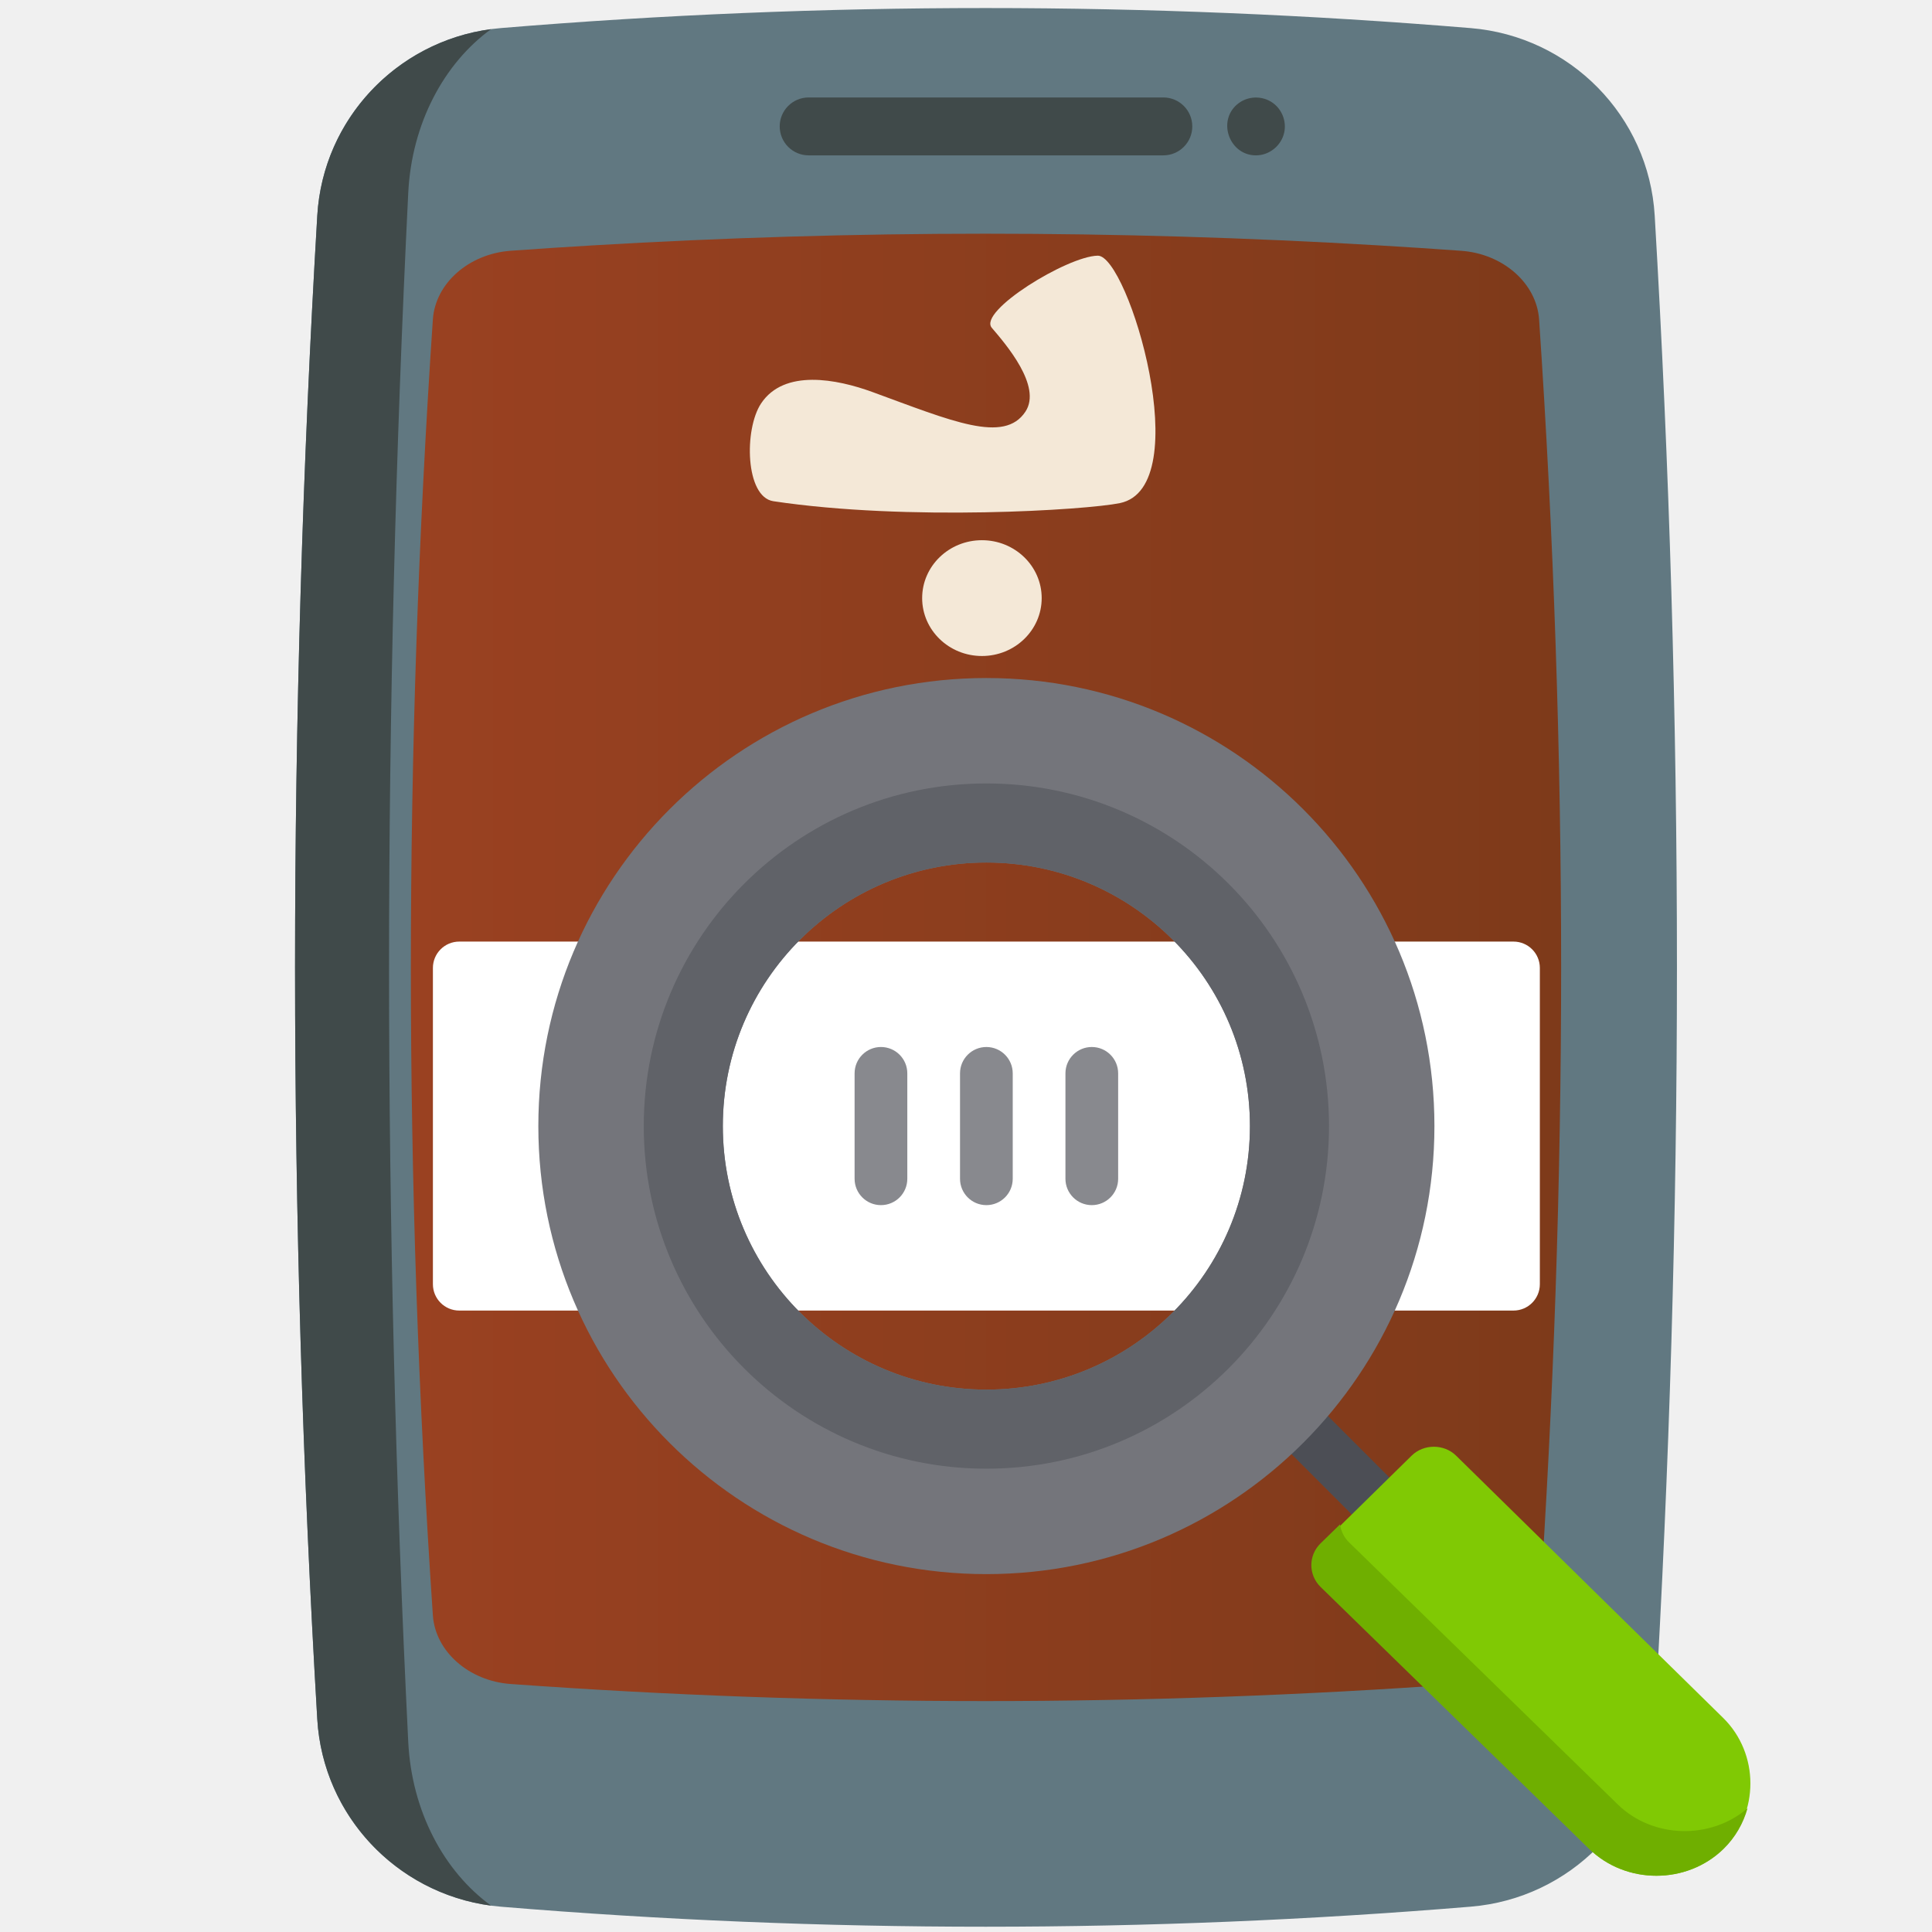
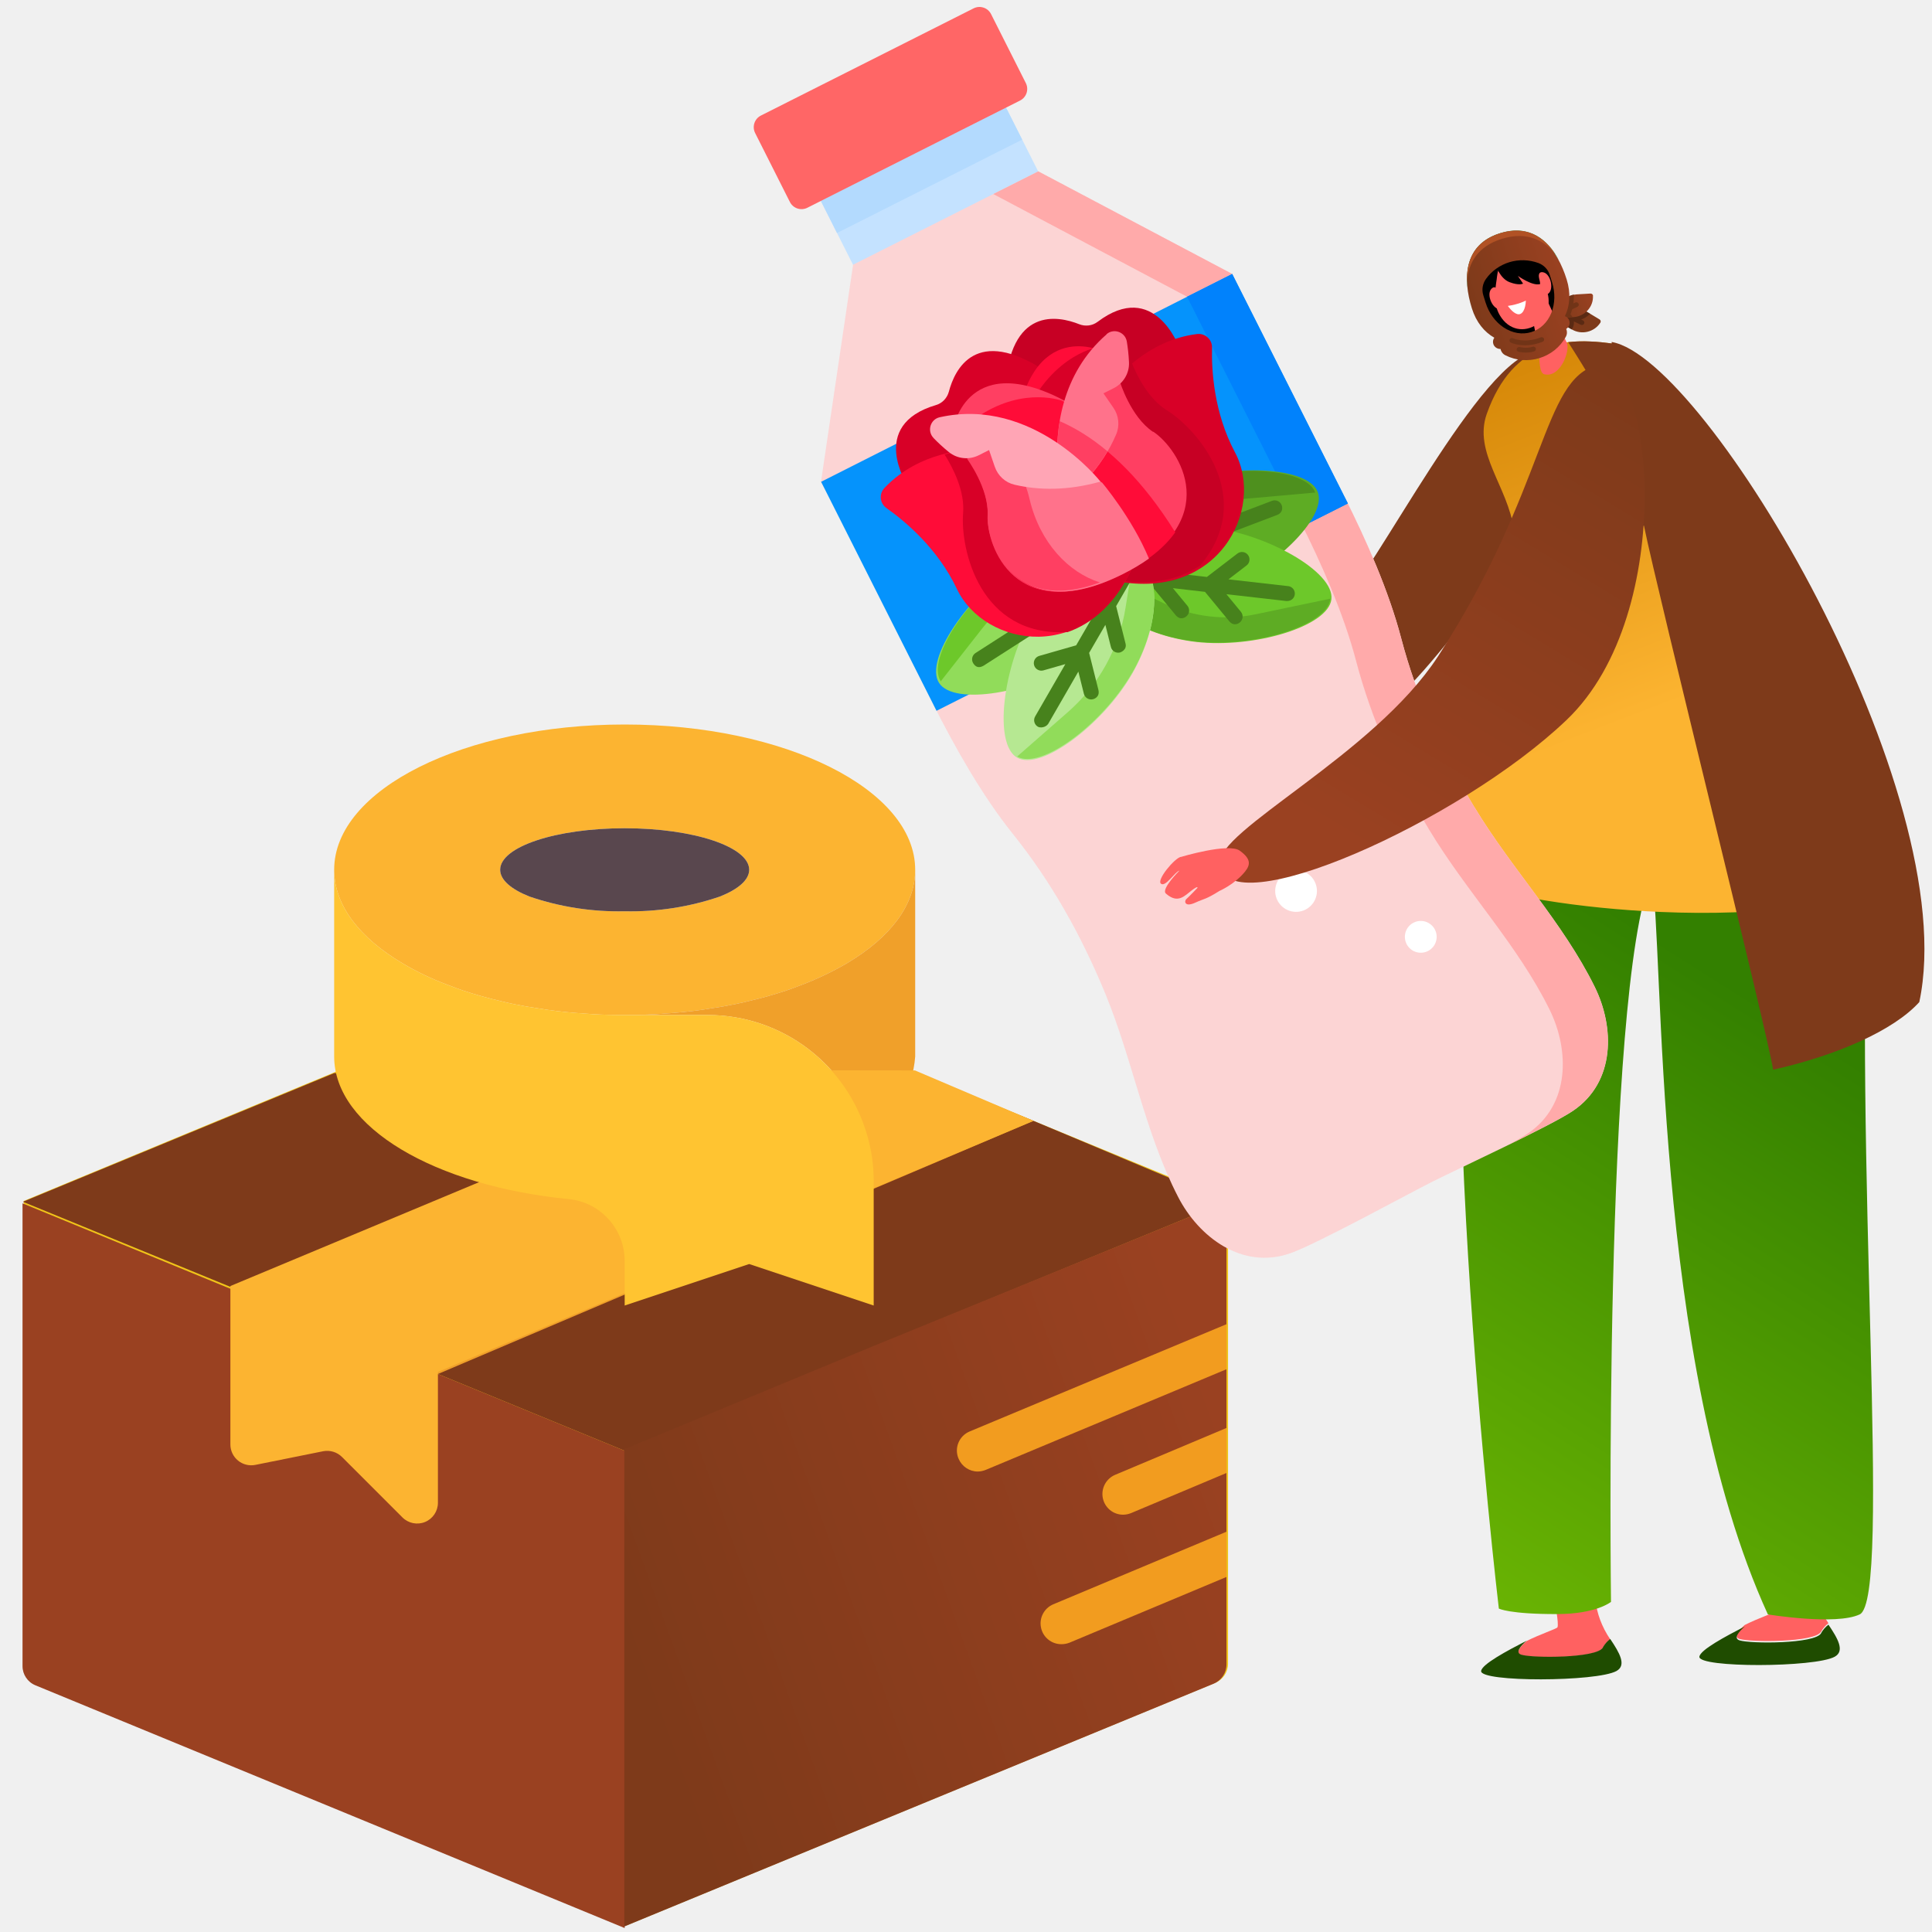
- <svg xmlns="http://www.w3.org/2000/svg" xmlns:xlink="http://www.w3.org/1999/xlink" id="svg36274" version="1.1" height="1080" width="1080">
-   <defs id="defs36278">
-     <linearGradient id="linearGradient36847">
-       <stop id="stop36843" offset="0" style="stop-color:#9a4121;stop-opacity:1;" />
-       <stop id="stop36845" offset="1" style="stop-color:#7e3a1a;stop-opacity:1" />
+ <svg xmlns="http://www.w3.org/2000/svg" xmlns:xlink="http://www.w3.org/1999/xlink" width="1080" height="1080" version="1.1" viewBox="0 0 1080 1080" xml:space="preserve">
+   <defs>
+     <linearGradient id="linearGradient6330">
+       <stop stop-color="#7e3a1a" offset="0" />
+       <stop stop-color="#9a4121" offset="1" />
    </linearGradient>
-     <linearGradient gradientUnits="userSpaceOnUse" y2="5733.965" x2="5520.813" y1="5733.965" x1="5213.861" id="linearGradient36849" xlink:href="#linearGradient36847" />
+     <linearGradient id="linearGradient6332" x1="29" x2="58" y1="44.4" y2="33.9" gradientUnits="userSpaceOnUse" xlink:href="#linearGradient6330" />
+     <linearGradient id="linearGradient54173" x1="406" x2="437" y1="88.6" y2="169" gradientTransform="matrix(2.37 0 0 2.37 -105 -5.23)" gradientUnits="userSpaceOnUse">
+       <stop stop-color="#d78909" offset="0" />
+       <stop stop-color="#fcb431" offset="1" />
+     </linearGradient>
+     <linearGradient id="linearGradient54972" x1="484" x2="367" y1="254" y2="439" gradientTransform="matrix(2.37 0 0 2.37 -105 -5.23)" gradientUnits="userSpaceOnUse">
+       <stop stop-color="#338000" offset="0" />
+       <stop stop-color="#80c904" offset="1" />
+     </linearGradient>
+     <linearGradient id="linearGradient19350" x1="429" x2="363" y1="92" y2="201" gradientTransform="matrix(2.37 0 0 2.37 -105 -5.23)" gradientUnits="userSpaceOnUse" xlink:href="#linearGradient6330" />
+     <linearGradient id="linearGradient6733" x1="-457" x2="-148" y1="206" y2="206" gradientTransform="matrix(2.37 0 0 2.37 6460 1787)" gradientUnits="userSpaceOnUse" xlink:href="#linearGradient6330" />
+     <linearGradient id="linearGradient6741" x1="-211" x2="-85.2" y1="289" y2="289" gradientTransform="matrix(2.37 0 0 2.37 6460 1787)" gradientUnits="userSpaceOnUse" xlink:href="#linearGradient6330" />
  </defs>
-   <g id="g36204" stroke="null">
-     <rect stroke="null" fill="none" id="canvas_background" height="1082" width="1082" y="-1" x="-1" />
+   <g>
+     <path d="m873 174c-5.16 11.5-22.4 15.2-34.4 15.2-8.43-9.99-8.9-11.2-12.6-25-3.41-12.8 6.25-23.8 20.7-23.8 23.8-0.361 28.7 23.7 26.2 33.7z" stroke-width="0" style="paint-order:markers fill stroke" />
+     <g>
+       <path d="m860 196c-32.2 3.15-90.5 123-114 146-46.6 46.4-138 76.2-139 94.6-1.99 34.7 105 33 189-62 86.5-98.8 95.6-182 64.2-179" fill="#7e3a1a" />
+       <path d="m869 895s2.6 12.7 1.61 14.7c-0.396 0.799-9.83 3.87-17.3 7.68-3.31 2.91-6.55 6.62-2.96 7.79 6.14 1.98 42.2 2 45.6-3.97 1.13-1.99 2.57-3.58 4.17-4.82-4.81-7.09-7.53-14.9-8.11-21.3h-23" fill="#ff6161" />
+       <path d="m896 921c-3.39 5.97-39.4 5.94-45.6 3.97-3.58-1.16-0.35-4.88 2.96-7.79-11.1 5.72-24.9 13.1-25.4 16.9-0.784 6.34 64.8 6.14 75.7 0 5.7-3.22 1.71-10.1-3.55-17.9-1.6 1.24-3.04 2.82-4.17 4.82" fill="#1f4c00" />
+       <path d="m991 886s2.6 12.7 1.61 14.7c-0.396 0.792-9.83 3.87-17.3 7.68-3.32 2.9-6.55 6.62-2.97 7.78 6.15 1.98 42.2 2 45.6-3.97 1.13-2 2.56-3.58 4.16-4.81-4.8-7.09-7.52-14.9-8.1-21.3h-23" fill="#ff6161" />
+       <path d="m1018 913c-3.39 5.97-39.4 5.94-45.6 3.97-3.58-1.16-0.35-4.88 2.97-7.78-11.1 5.72-24.9 13.1-25.4 16.9-0.799 6.34 64.8 6.13 75.7 0 5.69-3.22 1.71-10.1-3.56-17.9-1.6 1.23-3.04 2.81-4.16 4.81" fill="#1f4c00" />
+       <path d="m1045 470c5.05-93.1-33.9-110-46.7-125-14.4-17.5-120-8.25-135-13-13.5 30.3-25.2 37.9-34.5 74.2-33.7 133 9.06 493 9.06 493s5.65 3.14 32.8 3.08c21.7-0.051 29.9-6.81 29.9-6.81s-4.53-340 22.7-406c7.15 38.9 0 271 65 413 0 0 38 6.25 51.3 0 18.4-8.65-4.05-259 5.34-432" fill="url(#linearGradient54972)" />
+       <path d="m1020 367c-29.1-73.3-91.2-171-119-175-24.8-3.35-55.1-2.37-69.9 39.4-7.6 21.5 11.9 40.9 15.1 64.4 3.85 28.4-33.5 160-32.6 195 24.7 9.91 70 17.1 115 19 55 2.33 110-3.21 126-21.3" fill="url(#linearGradient54173)" />
+     </g>
  </g>
-   <g id="g36272" stroke="null">
-     <g id="svg_278" stroke="null">
-       <g transform="matrix(2.094825,0,0,2.094825,-10692.451,-11470.877) " id="svg_267" stroke="null">
-         <path id="svg_268" fill="#617881" d="m5551.716,5733.965c0,66.513 -1.99,133.672 -5.933,200.587c-1.566,26.58 -22.549,47.865 -49.085,50.06c-86.163,7.129 -172.746,7.139 -258.737,0.018c-26.532,-2.197 -47.511,-23.482 -49.077,-50.058c-3.937,-66.814 -5.928,-134.087 -5.928,-200.607s1.991,-133.793 5.928,-200.608c1.566,-26.576 22.546,-47.861 49.077,-50.058c85.991,-7.121 172.573,-7.111 258.737,0.018c26.535,2.195 47.518,23.481 49.085,50.06c3.942,66.916 5.933,134.075 5.933,200.588z" stroke="null" />
-         <path id="svg_269" fill="#404a4a" d="m5213.161,5527.301c-3.4,68.837 -5.12,138.137 -5.12,206.664s1.72,137.828 5.12,206.664c0.917,18.533 9.529,34.583 22.108,43.711c-25.25,-3.369 -44.864,-24.096 -46.379,-49.768c-3.946,-66.817 -5.934,-134.088 -5.934,-200.607s1.988,-133.79 5.934,-200.607c1.514,-25.672 21.129,-46.399 46.379,-49.768c-12.579,9.127 -21.191,25.177 -22.108,43.711z" stroke="null" />
-         <path style="fill-opacity:1;fill:url(#linearGradient36849)" id="svg_270" fill="#9a4121" d="m5520.813,5733.965c0,57.123 -1.978,115.298 -5.882,172.885c-0.649,9.642 -9.591,17.533 -20.779,18.337c-42.093,3.029 -84.825,4.564 -127.021,4.564c-42.114,0 -84.722,-1.535 -126.619,-4.554c-11.188,-0.803 -20.119,-8.684 -20.779,-18.327c-3.894,-57.535 -5.872,-115.71 -5.872,-172.905s1.978,-115.37 5.872,-172.906c0.659,-9.642 9.591,-17.523 20.779,-18.327c7.314,-0.526 14.639,-1.01 21.994,-1.442c34.758,-2.06 69.857,-3.111 104.625,-3.111c34.872,0 70.104,1.051 105.037,3.121c7.345,0.433 14.68,0.917 21.984,1.442c11.188,0.804 20.13,8.695 20.779,18.337c3.904,57.588 5.882,115.762 5.882,172.886z" stroke="null" />
-         <path id="svg_272" fill="#404a4a" d="m5414.659,5517.274l-94.646,0c-4.267,0 -7.726,-3.459 -7.726,-7.726s3.459,-7.726 7.726,-7.726l94.646,0c4.267,0 7.726,3.459 7.726,7.726s-3.459,7.726 -7.726,7.726z" stroke="null" />
-         <path id="svg_273" fill="#404a4a" d="m5439.366,5517.276c-7.004,0 -10.361,-9.008 -5.044,-13.579c2.711,-2.331 6.765,-2.48 9.642,-0.358c2.397,1.768 3.58,4.882 2.961,7.795c-0.749,3.523 -3.944,6.142 -7.559,6.142z" stroke="null" />
-         <g transform="matrix(0.4773669,0,0,0.4773669,5354.319,6039.469)" id="g37833">
-           <path fill="#f4e8d7" d="m 30.511,-997.51 c -7.898,-9.25 42.208,-40.047 59.23,-40.322 17.021,-0.275 55.812,129.397 12.367,138.322 -18.629,3.828 -118.545,10.235 -193.704,-1.064 -15.708,-2.362 -16.47,-40.203 -6.857,-54.659 12.907,-19.414 42.348,-13.653 62.254,-6.376 44.46,16.254 73.654,29.065 85.545,10.917 9.275,-14.156 -10.936,-37.567 -18.835,-46.818 z" id="be" style="stroke-width:0.34" />
-           <ellipse fill="#f4e8d7" id="noq" cx="24.99" cy="-846.41" rx="33.41" ry="32.366" style="stroke-width:0.34" />
+   <g fill="#ff6161">
+     <path d="m864 166 11.9 25.7c1.93 4.22-3.63 19.8-12.7 17.5-2.66-0.693-2.71-7.69-2.83-12.9l-4.88-24.4 8.56-5.77" />
+     <path d="m857 150 5.99 9.2c4.75 7.29 3.22 17.3-3.98 22.2-6.64 4.52-15.5 3.49-20.6-5.15-4.58-7.69-1.96-17.3-1.53-21.9 1-10.5 12.5-14.5 20.2-4.41" />
+     <path d="m839 166c-0.518-0.814-0.906-1.7-1.24-2.6-0.639-1.73-1.98-4.13-4.07-1.93-3.04 3.2 0.852 12.2 5.37 11.3 3.34-0.647 1.25-4.72-0.051-6.77" />
+   </g>
+   <g>
+     <path d="m853 168s-3.93 2.16-10.1 3.01c0 0 2.6 3.86 5.3 4.58 2.72 0.715 4.59-2.6 4.76-7.6" fill="#fff" />
+     <path d="m836 148s2.39 7.66 7.84 9.73c5.46 2.07 7.55 0.807 7.55 0.807l-2.89-4.32s8.1 5.81 12.3 4.59c4.2-1.22 2.89-10.1-1.28-14.3-4.18-4.27-20.6-2.12-23.5 3.51" />
+     <path d="m861 159c-0.052-0.967-0.237-1.91-0.487-2.85-0.472-1.77-0.761-4.52 2.21-3.92 4.32 0.868 6.32 10.5 2.12 12.3-3.11 1.39-3.74-3.15-3.85-5.57" fill="#ff6161" />
+     <path d="m901 192c-7.81-1.06-16.2-1.67-24.4-0.738 8.57 13.3 26.2 41.7 32.5 59.6 1.21 3.43-44 111-38.8 116 9.12 9.51 47.7-77.7 48.7-72.9 7.98 39.1 68.5 281 72.2 304 35.5-7.92 67.5-22 81.7-37.8 24.9-117-119-360-172-369" fill="#7e3a1a" />
+   </g>
+   <g id="025---Parcel-and-Tape" transform="matrix(11.6 0 0 11.6 12.8 405)" fill="none">
+     <path id="Shape" d="m48.7 19.1-5.67-2.35-27.9-0.04-0.09 0.04-15 6.21v22.3c-2.5e-5 0.405 0.244 0.769 0.618 0.924l28.4 11.7 28.4-11.7c0.374-0.155 0.618-0.519 0.618-0.924v-22.3z" fill="#f0c419" />
+     <g>
+       <polygon points="29 35 20 31.3 10 27.1 0 23 15 16.8 15.1 16.8 34.9 16.8 43 16.8 48.7 19.1 58 23 41.7 29.7 41 30" fill="#7e3a1a" />
+       <path d="m29 35v23l-28.4-11.7c-0.374-0.155-0.618-0.519-0.618-0.924v-22.3z" fill="#9a4121" />
+       <path d="m58 23v22.3c1e-6 0.405-0.244 0.769-0.618 0.924l-28.4 11.7v-23l12-4.97 0.71-0.29z" fill="url(#linearGradient6332)" />
+       <polygon points="48.7 19.1 20 31.3 10 27.1 34.9 16.8 43 16.8" fill="#f0a02a" />
+     </g>
+     <path d="m40.2 19.6h-0.01c-0.551-0.003-0.996-0.451-0.995-1 0.001-0.551 0.449-0.998 1-0.998s0.999 0.446 1 0.998c0.001 0.551-0.444 1-0.995 1z" fill="#000" />
+     <path d="m29 0c-7.73 0-14 3.13-14 7 0 1.72 1.23 3.28 3.28 4.5 0.69 0.412 1.42 0.76 2.17 1.04 0.04 0.01 0.07 0.03 0.11 0.04 0.22 0.09 0.45 0.17 0.68 0.25 0.55 0.18 1.14 0.35 1.75 0.49 0.2 0.05 0.4 0.1 0.61 0.14 0.086 0.022 0.172 0.039 0.26 0.05 0.32 0.07 0.65 0.12 0.98 0.17 0.58 0.1 1.18 0.17 1.8 0.22 0.27 0.02 0.55 0.04 0.83 0.06 0.5 0.03 1.01 0.04 1.53 0.04s1.03-0.01 1.53-0.04c0.28-0.02 0.56-0.04 0.83-0.06 0.62-0.05 1.22-0.12 1.8-0.22 0.33-0.05 0.66-0.1 0.98-0.17 0.088-0.011 0.175-0.028 0.26-0.05 0.21-0.04 0.41-0.09 0.61-0.14 0.61-0.14 1.2-0.31 1.75-0.49 0.23-0.08 0.46-0.16 0.68-0.25 0.04-0.01 0.07-0.03 0.11-0.04 0.75-0.288 1.48-0.636 2.17-1.04 2.05-1.22 3.28-2.78 3.28-4.5 0-3.87-6.27-7-14-7zm4.59 8.29c-1.48 0.505-3.03 0.745-4.59 0.71-1.56 0.035-3.11-0.205-4.59-0.71-0.88-0.35-1.41-0.8-1.41-1.29 0-1.11 2.69-2 6-2s6 0.89 6 2c0 0.49-0.53 0.94-1.41 1.29z" fill="#fcb431" />
+     <path d="m35 7c0 0.49-0.53 0.94-1.41 1.29-1.48 0.505-3.03 0.745-4.59 0.71-1.56 0.035-3.11-0.205-4.59-0.71-0.88-0.35-1.41-0.8-1.41-1.29 0-1.11 2.69-2 6-2s6 0.89 6 2z" fill="#59474e" />
+     <path d="m43 7v9c-0.116 1.57-0.969 3-2.3 3.84-0.966-3.45-4.11-5.84-7.7-5.84h-4c0.52 0 1.03-0.01 1.53-0.04 0.28-0.02 0.56-0.04 0.83-0.06 0.62-0.05 1.22-0.12 1.8-0.22 0.33-0.05 0.66-0.1 0.98-0.17 0.088-0.011 0.175-0.028 0.26-0.05 0.21-0.04 0.41-0.09 0.61-0.14 0.61-0.14 1.2-0.31 1.75-0.49 0.23-0.08 0.46-0.16 0.68-0.25 0.04-0.01 0.07-0.03 0.11-0.04 0.75-0.288 1.48-0.636 2.17-1.04 2.05-1.22 3.28-2.78 3.28-4.5z" fill="#f0a02a" />
+     <g fill="#f29c1f">
+       <path d="m58 38.9v2.18l-7.57 3.17c-0.125 0.047-0.257 0.071-0.39 0.07-0.475-9.09e-4 -0.884-0.336-0.978-0.801-0.095-0.465 0.151-0.933 0.588-1.12z" />
+       <path d="m58 33.9v2.17l-4.59 1.93c-0.124 0.051-0.256 0.079-0.39 0.08-0.477 4.94e-4 -0.887-0.336-0.979-0.804-0.092-0.468 0.159-0.935 0.599-1.12z" />
+       <path d="m58 28.9v2.17l-11.6 4.85c-0.124 0.05-0.256 0.078-0.39 0.08-0.403-0.004-0.765-0.248-0.92-0.62-0.105-0.244-0.108-0.519-0.008-0.765 0.1-0.246 0.293-0.442 0.538-0.545z" />
+     </g>
+     <path d="m48.7 19.1-28.7 12.1v6.31c-0.002 0.404-0.247 0.768-0.621 0.921-0.374 0.153-0.804 0.066-1.09-0.221l-2.91-2.91c-0.236-0.236-0.572-0.34-0.9-0.28l-3.28 0.66c-0.294 0.058-0.599-0.018-0.831-0.207-0.232-0.19-0.368-0.473-0.369-0.773v-7.64l24.9-10.4 8.09 0.01z" fill="#fcb431" />
+     <path d="m41 22 5.3e-5 6-6-2-6 2v-2.15c-2.71e-4 -1.54-1.17-2.83-2.7-2.98-6.44-0.63-11.3-3.46-11.3-6.87v-9c0 1.72 1.23 3.28 3.28 4.5 0.69 0.412 1.42 0.76 2.17 1.04 0.04 0.01 0.07 0.03 0.11 0.04 0.22 0.09 0.45 0.17 0.68 0.25 0.55 0.18 1.14 0.35 1.75 0.49 0.2 0.05 0.4 0.1 0.61 0.14 0.086 0.022 0.172 0.039 0.26 0.05 0.32 0.07 0.65 0.12 0.98 0.17 0.58 0.1 1.18 0.17 1.8 0.22 0.27 0.02 0.55 0.04 0.83 0.06 0.5 0.03 1.01 0.04 1.53 0.04h4c3.59-7.82e-4 6.73 2.39 7.7 5.84 0.202 0.702 0.303 1.43 0.3 2.16z" fill="#ffc431" />
+   </g>
+   <g transform="matrix(.671 0 0 .671 68.6 -241)">
+     <rect id="canvas_background" x="-1" y="-1" width="514" height="514" fill="none" />
+     <g id="canvasGrid" x="0" y="0" width="100%" height="100%" display="none" overflow="visible">
+       <rect width="100%" height="100%" fill="url(#gridpattern)" stroke-width="0" />
+     </g>
+   </g>
+   <g transform="matrix(.0496 -.025 -.025 -.0496 1121 981)" clip-rule="evenodd" fill-rule="evenodd" image-rendering="optimizeQuality" shape-rendering="geometricPrecision">
+     <g stroke-width="24.7">
+       <path d="m-3053 7920c55 0 142-1.48 247-3.7-300-5.68-752-16-1053-9.87 331 4.2 668 13.6 806 13.6z" fill="#60b7ff" />
+       <path d="m-1753 7906c-301-6.17-753 4.2-1053 9.87 105 2.22 192 3.7 247 3.7 138 0 475-9.38 806-13.6z" fill="#60b7ff" />
+       <path d="m-1519 18583-2087 2.42v781l2087-2.42z" fill="#c4e2ff" />
+       <path d="m-3606 19331h2087v-361h-2087z" fill="#b3dafe" />
+       <path d="m-479 10923c-47 619-21.6 1243 108 1851 102 477 131 1036 131 1522h-2319-2317c0-486 26.6-1045 128-1522 130-608 155-1232 108-1851-55.5-729-274-1434-267-2162 3.95-452 243-947 754-1014 272-36 1319 0 1594 0 275 0 1322-36 1594 0 511 67.7 750 562 754 1014 6.37 728-212 1432-267 2162z" fill="#fcd4d4" />
+       <path d="m-212 8762c-4.05-452-243-947-754-1014-131-17.3-442-18-760-14 108 2.3 196 6.59 252 14 511 67.5 750 562 754 1014 6.34 728-212 1432-267 2162-46.9 619-21.6 1243 108 1851 102 477 130 1036 130 1522h508c0-486-28.7-1045-130-1522-130-608-155-1232-108-1851 55.6-729 274-1434 267-2162z" fill="#faa" />
+       <path d="m-1361 19331h-2397c-72.2 0-131 58.5-131 131v777c0 72.2 58.5 131 131 131h2397c72.2 0 131-58.5 131-131v-777c0-72.2-58.5-131-131-131z" fill="#f66" />
+       <path d="m-240 16812-1278 1800h-2087l-1268-1800-3.87-5.51v-68.4h4636z" fill="#fcd4d4" />
+       <path d="m-240 16812h-509l-1276 1800h507z" fill="#faa" />
+       <path d="m-240 14225h-4636v2581l4636 5.56z" fill="#0593fc" />
+       <path d="m-749 16812h509v-2587h-509z" fill="#0182fc" />
+     </g>
+     <g stroke="null">
+       <g transform="matrix(24.7 0 0 -24.7 -8879 20370)">
+         <path d="m286 257c-23.4-2.44-41.4-14.9-40-27.8 1.34-12.9 21.4-21.4 44.9-19 23.4 2.44 51.2 17.7 50 28.9-1.16 11.2-31.5 20.4-54.9 17.9z" fill="#5eac24" />
+         <path d="m290 210c-23.4-2.44-43.5 6.06-44.9 19l25.9-4.78c14.4-2.64 29.2-1.18 42.7 4.21l26.2 10.4c1.16-11.2-26.6-26.4-50-28.9z" fill="#4e901e" />
+         <path d="m322 240-74.8-7.79c-1.68-0.175-2.9-1.68-2.73-3.36s1.68-2.9 3.36-2.73l74.8 7.79c1.68 0.175 2.9 1.68 2.73 3.36-0.163 1.57-1.38 2.9-3.36 2.73z" fill="#47821c" />
+         <path d="m295 232c-19.7-12.9-41.5-14.6-48.6-3.73s3.08 30.1 22.8 43.1c19.7 12.9 50.8 18.6 57 9.25 6.16-9.4-11.5-35.7-31.2-48.6z" fill="#6dc82a" />
+         <path d="m269 271c-19.7-12.9-29.9-32.2-22.8-43.1l18.4 23.6c7.91 10.1 18.9 17.4 31.3 20.7l30 8.01c-6.16 9.4-37.3 3.68-57-9.25z" fill="#5eac24" />
+         <path d="m313 268-20.6-13.5 9.13-1.74c1.66-0.316 2.75-1.92 2.43-3.58-0.316-1.66-1.92-2.75-3.58-2.43l-15.4 2.92-11-7.23 9.13-1.74c1.66-0.316 2.75-1.92 2.43-3.58-0.316-1.66-1.92-2.75-3.58-2.43l-15.4 2.92-16.6-10.9c-1.41-0.927-3.31-0.532-4.24 0.881-0.927 1.41-0.532 3.31 0.881 4.24l16.6 10.9 3.44 15.2c0.775 3.02 3.43 2.36 3.66 2.31 1.65-0.372 2.68-2.01 2.31-3.66l-2.05-9.07 11 7.23 3.44 15.2c0.776 2.99 3.43 2.36 3.66 2.31 1.65-0.372 2.68-2.01 2.31-3.66l-2.05-9.07 20.6 13.5c2.08 1.16 3.65 0.015 4.24-0.881 0.927-1.41 0.533-3.31-0.88-4.24z" fill="#47821c" />
+         <path d="m223 257c23.4-2.44 41.4-14.9 40-27.8-1.34-12.9-21.4-21.4-44.9-19-23.4 2.44-51.2 17.7-50 28.9 1.16 11.2 31.5 20.4 54.9 17.9z" fill="#91dc5a" />
+         <path d="m219 210c23.4-2.44 43.5 6.06 44.9 19l-29.1-6.39c-13.8-3.03-28.3-1.4-41.1 4.63l-24.7 11.6c-1.16-11.2 26.6-26.4 50-28.9z" fill="#6dc82a" />
+         <path d="m214 232c19.7-12.9 41.5-14.6 48.6-3.73s-3.08 30.1-22.8 43.1c-19.7 12.9-50.8 18.6-57 9.25s11.5-35.7 31.2-48.6z" fill="#b6e892" />
+         <path d="m240 271c19.7-12.9 29.9-32.2 22.8-43.1l-13.1 18.1c-9.72 13.5-23.8 23.1-39.9 27.3l-26.8 6.91c6.16 9.4 37.3 3.68 57-9.25z" fill="#91dc5a" />
+         <g transform="matrix(.336 0 0 .336 -463 -552)" fill="#47821c">
+           <path d="m1926 2352c-0.521-5.01 3.12-9.49 8.12-10l223-23.2c5.01-0.521 9.49 3.12 10 8.12s-3.12 9.49-8.12 10l-223 23.2c-7.25 0.46-9.52-3.44-10-8.12z" />
+           <path d="m2164 2323c-2.76-4.21-8.41-5.39-12.6-2.62l-49.3 32.3-45.7-8.7c-4.94-0.943-9.72 2.3-10.7 7.25-0.942 4.94 2.3 9.72 7.25 10.7l27.2 5.18-32.9 21.5-45.7-8.7c-4.94-0.942-9.72 2.3-10.7 7.25-0.942 4.94 2.3 9.72 7.25 10.7l27.2 5.18-61.3 40.2c-4.21 2.76-5.38 8.41-2.62 12.6 1.75 2.67 7.61 5.18 12.6 2.62l61.3-40.2-6.1 27c-1.11 4.91 1.97 9.79 6.88 10.9 0.676 0.152 8.59 1.86 10.9-6.88l10.2-45.4 32.9-21.5-6.1 27c-1.11 4.91 1.97 9.79 6.88 10.9 0.676 0.152 9.26 1.24 10.9-6.88l10.2-45.4 49.3-32.3c4.21-2.76 5.39-8.41 2.63-12.6z" />
        </g>
+         <path d="m317 161s3.57-29.4-25-24.2c-2.65 0.482-5.35-0.498-7.14-2.52-6.15-6.94-21.9-19.3-39.1 10.4-0.81 0.22 37.8 28.6 37.8 28.6z" fill="#c70024" />
+         <g transform="matrix(.336 0 0 .336 -463 -552)" fill="#d80027">
+           <path d="m1952 2124s-10.6-87.6 74.6-72.1c7.9 1.44 15.9-1.48 21.3-7.5 18.3-20.7 65.3-57.4 116 30.8 2.41 0.654-113 85.1-113 85.1z" />
+           <path d="m2235 2123s53.8-26.7 113-5.54c9.34 3.34 13.5 14.2 8.87 22.9-12.5 23.3-33.6 71.1-32.3 126 1.93 77.7-101 155-204 70.5 1.92-2.78 114-214 114-214z" />
+         </g>
+         <path d="m297 157c-0.658 7.01-0.563 17.2 3.99 24.7 7.6 12.4 16.8 48.2-16.2 62.5-10.9 1.41-23.4-1.76-35.9-12.1 0.644-0.933 38.4-71.9 38.4-71.9s3.76-1.87 9.74-3.23z" fill="#c70024" />
+         <path d="m222 160s-18.1-8.98-38-1.86c-3.14 1.12-4.55 4.76-2.98 7.7 4.18 7.83 11.3 23.9 10.8 42.4-0.649 26.1 33.8 52.2 68.5 23.7-0.643-0.934-38.4-71.9-38.4-71.9z" fill="#ff0c38" />
+         <path d="m212 157c0.658 7.01 0.563 17.2-3.99 24.7-7.6 12.4-16.8 48.2 16.2 62.5 10.9 1.41 23.4-1.76 35.9-12.1-0.644-0.933-38.4-71.9-38.4-71.9s-3.76-1.87-9.74-3.23z" fill="#d80027" />
+         <path d="m288 148s-21.5-27.3-49.2 18.6c0.211 0.156 19.1 15.2 19.1 15.2z" fill="#ff0c38" />
+         <path d="m239 167c1.18 0.931 19.1 15.2 19.1 15.2l30.1-33.8s-0.988-1.25-2.81-2.77h-1e-3s-23.6-5.79-46.3 21.5z" fill="#d80027" />
+         <path d="m221 148s21.5-27.3 49.2 18.6c-0.211 0.156-19.1 15.2-19.1 15.2z" fill="#ff3f62" />
+         <path d="m223 151 27.6 31s18.9-15.1 19.1-15.2c-1.77-2.94-3.52-5.58-5.23-7.95-2.77-2.7-16.7-14.6-41.5-7.87z" fill="#ff0c38" />
+         <path d="m292 187c-5.39-9.52-2.88-24.2-2.88-24.2l-6.56-7.05-28.3 26.7-28.3-26.7-6.56 7.05s2.51 14.7-2.88 24.2c-6.18 10.9-10.4 45.9 37.8 45.9 48.2 0 44-35 37.8-45.9z" fill="#ff3f62" />
+         <path d="m265 173-10.3 9.68-28.3-26.7-6.56 7.05s2.51 14.7-2.88 24.2c-6.18 10.9-10.4 45.9 37.8 45.9 11.9 0 20.6-2.14 26.9-5.52-2.28-25.1-8.76-42.5-16.6-54.6z" fill="#ff0c38" />
+         <path d="m293 143c-23.9 6.08-36.3 25.5-42.1 39l7.67 10.4c7.84-2.91 14.3-6.81 19.5-11.2 2.99-2.49 4.46-6.37 3.93-10.2l-0.982-7.11 4.7-3.4e-4c4.44-3.4e-4 8.5-2.59 10.3-6.64 1.31-2.91 2.28-5.61 3-7.91 1.17-3.75-2.23-7.37-6.04-6.4z" fill="#ff728b" />
+         <path d="m260 166c-3.99 5.48-6.92 11.1-9.01 15.9l7.67 10.4c4.94-1.83 9.32-4.07 13.2-6.56-3.48-8.11-7.57-14.6-11.9-19.8z" fill="#ff3f62" />
+         <path d="m264 196-7.34-14.8-1.66 1.57-28.3-26.7-6.56 7.05s2.51 14.7-2.88 24.2c-6.18 10.9-10.4 45.9 37.8 45.9 4.49 0 8.53-0.305 12.2-0.866 1.33-17.9-3.15-36.4-3.15-36.4z" fill="#ff728b" />
+         <path d="m245 232c-9.51-9.28-14.5-25.3-10.3-43 2.09-8.7 1.94-17.3 0.724-24.9l-9.25-8.72-6.56 7.05s2.51 14.7-2.88 24.2c-5.74 10.1-9.8 41 28.2 45.4z" fill="#ff3f62" />
+         <path d="m211 149c0.717 2.31 1.69 5 3 7.91 1.82 4.06 5.88 6.64 10.3 6.64l4.7 3.3e-4 -0.982 7.11c-0.532 3.86 0.937 7.73 3.93 10.2 7.75 6.46 18.1 11.9 31.8 14.6 0 0-8.69-43.3-46.7-52.9-3.81-0.967-7.2 2.65-6.04 6.4z" fill="#ffa5b5" />
      </g>
+       <circle transform="scale(1,-1)" cx="-2461" cy="-10977" r="210" fill="#fff" stroke-opacity="null" stroke-width="24.7" />
+       <circle transform="scale(1,-1)" cx="-1548" cy="-1e4" r="160" fill="#fff" stroke-opacity="null" stroke-width="24.7" />
    </g>
-     <g stroke="null" id="svg_262">
-       <g stroke="null" transform="rotate(-1.615886 -3581.381,-3967.802) matrix(2.180716,0,0,2.180716,-3581.483,-3967.711) " id="svg_260">
-         <g stroke="null" display="none" id="svg_256">
-           <rect stroke="null" fill="url(#gridpattern)" stroke-width="0" y="1858.255" x="1565.418" height="512" width="512" id="svg_257" />
-         </g>
+   </g>
+   <path d="m893 204c-31.3 8.27-27.7 68.1-89.2 163-35.9 55.1-124 97.3-122 116 3.62 34.6 134-23.3 194-80.6 63.2-60.4 47.3-206 16.9-198" fill="url(#linearGradient19350)" />
+   <path d="m660 479c-3.6 0.974-13.6 12.9-11 15 2.59 2.02 7.68-6.57 10.3-7.31 0 0-10.4 10.3-7.57 12.8 6.67 5.91 10.4 1.34 14.4-1.72 4.03-3.05 3.2-1.39 3.2-1.39s-3.94 4.21-6.27 6.32c-1.04 0.959-0.989 4.72 5.31 1.8 4.7-2.18 5.56-1.58 13.3-6.46 0 0 8.55-3.68 14.3-10.8 3.16-3.93 3.34-7.14-2.92-11.7-6.27-4.56-33 3.52-33 3.52" fill="#ff6161" />
+   <g transform="matrix(.0724 -.0221 .0219 .07 384 133)">
+     <path d="m6250 2651c-63.7 55-160 48.2-215-15.1-0.22-0.22-0.414-0.464-0.611-0.682l-66-76.5c-0.902-1.05-1.68-2.17-2.29-3.37-1.73-3.17-2.46-6.73-2.17-10.2 0.317-4.8 2.49-9.41 6.39-12.8 22.9-19.8 50-31.6 78-35.6 9.93-1.44 19.9-1.88 29.9-1.37 40.2 2.07 79.5 19.9 108 52.8l66.1 76.5c6.73 7.78 5.88 19.5-1.93 26.3z" fill="#7e3a1a" stroke-width="2.37" />
+     <g fill="#5a2a13" stroke-width="2.37">
+       <path d="m6121 2627c-4.55 0-9.12-1.69-12.7-5.09l-48.2-46.3c-7.29-7-7.53-18.6-0.535-25.9 6.99-7.29 18.6-7.53 25.9-0.535l48.2 46.3c7.29 7 7.53 18.6 0.535 25.9-3.59 3.74-8.39 5.63-13.2 5.63z" />
+       <path d="m6198 2563c-26.4 14.5-56.7 22.6-88.5 22.6-15 0-30-1.85-44.7-5.51l-5.98-1.46-92.1-22.9c-0.537-0.121-1.07-0.268-1.59-0.438-1.73-3.17-2.46-6.73-2.17-10.2 0.317-4.8 2.49-9.41 6.39-12.8 22.9-19.8 50-31.6 78-35.6 9.93-1.44 19.9-1.88 29.9-1.37 40.2 2.07 79.5 19.9 108 52.8z" />
+       <path d="m6057 2524c7.36 12.9 11.3 27.6 11.3 42.9 0 27.6-13.3 53-34.4 69-0.22-0.22-0.414-0.464-0.611-0.682l-66-76.5c-3.37-3.9-4.85-8.8-4.46-13.6 0.317-4.8 2.49-9.41 6.39-12.8 22.9-19.8 50-31.6 78-35.6 9.93-1.44 19.9-1.88 29.9-1.37-6.24 9.85-12.9 19.4-20 28.6z" />
+     </g>
+     <path d="m6258 2438c-20.4 82-103 132-185 112l-6.02-1.49-92-22.9c-5-1.24-9.02-4.39-11.5-8.51-2.49-4.1-3.39-9.12-2.15-14.1 7.32-29.4 22.7-54.7 43.2-74 31.6-29.9 75.4-45.8 121-41.2 7.14 0.732 14.3 1.97 21.5 3.75l98.1 24.4c10 2.49 16.1 12.6 13.6 22.6z" fill="url(#linearGradient6741)" stroke-width="2.37" />
+     <g transform="translate(-527 -4.58)" fill="#713417" stroke-width="2.37">
+       <path d="m6583 2498c-8.94 0-16.8-6.56-18.1-15.7-1.45-10 5.49-19.3 15.5-20.7l65.1-9.42c9.99-1.46 19.3 5.49 20.7 15.5 1.45 10-5.49 19.3-15.5 20.7l-65.1 9.42c-0.888 0.13-1.77 0.192-2.64 0.192z" />
+       <path d="m6585 2528c4.27 7.44 7.39 15.5 9.24 23.9l-92-22.9c-5-1.24-9.02-4.39-11.5-8.51-2.49-4.1-3.39-9.12-2.15-14.1 7.32-29.4 22.7-54.7 43.2-74 31.6-29.9 75.4-45.8 121-41.2-13.9 51-36.6 97-67.4 137z" />
+     </g>
+     <path d="m6097 2105c-41.4-159-144-286-353-286-209 0-312 126-353 286 32.6-179 131-330 353-330s321 150 353 330z" fill="#37cc82" stroke-width="2.37" />
+     <g>
+       <path d="m5743 1776c-283 0-366 245-366 484 0 111 35.3 200 93.3 264-12.7 10.1-20.8 25.6-20.8 43 0 25.1 16.8 46.2 39.7 52.8-1.99 20.2 4.75 41.1 20.2 56.6 129 129 338 129 467 0 15.5-15.5 22.2-36.4 20.2-56.6 22.9-6.58 39.7-27.7 39.7-52.8 0-17.4-8.15-33-20.8-43 58-64.2 93.3-154 93.3-264 0-238-82.8-484-366-484zm0 231c72.8 0 144 24.9 202 70 34.7 27.4 54.6 68.4 54.6 113v59c0 83-25.8 161-72.6 221-48.5 61.4-114 95.3-184 95.3-69.9 0-135-33.8-184-95.3-46.8-59.2-72.6-138-72.6-221v-59c0-44.2 19.9-85.3 54.6-113 57.1-45.1 129-70 202-70z" fill="url(#linearGradient6733)" stroke-width="2.37" />
+       <path d="m6086 2056c-49.8-135-153-236-342-236-189 0-293 101-342 236 41.1-157 141-281 342-281 201 0 301 124 342 281z" fill="#b15225" stroke-width="2.37" />
+       <g transform="matrix(2.37 0 0 2.37 5212 1776)" fill="#713417">
+         <path d="m236 374c-53.7 0-81.4-26.8-82.6-28.1-3.03-3-3.05-7.9-0.042-10.9 3-3.02 7.87-3.05 10.9-0.064 0.128 0.124 7.26 6.96 21 13.2 12.7 5.76 33.8 12.2 62.3 9.98 4.26-0.322 7.97 2.86 8.29 7.12 0.324 4.26-2.86 7.97-7.12 8.29-4.39 0.334-8.63 0.489-12.7 0.489z" />
+         <path d="m213 395c-22.8 0-44.3-12.9-45.2-13.5-3.65-2.22-4.81-6.97-2.59-10.6 2.21-3.64 6.96-4.81 10.6-2.6 0.195 0.119 19.8 11.8 38.6 11.2 4.22-0.154 7.83 3.22 7.96 7.48 0.132 4.26-3.22 7.83-7.48 7.96-0.605 0.02-1.21 0.029-1.82 0.029z" />
      </g>
-     </g>
-     <g id="svg_39" stroke="null">
-       <path d="m846.053,526.351l-589.321,0c-8.136,0 -14.733,6.597 -14.733,14.733l0,176.796c0,8.136 6.597,14.733 14.733,14.733l589.321,0c8.136,0 14.733,-6.597 14.733,-14.733l0,-176.796c0,-8.136 -6.595,-14.733 -14.733,-14.733z" fill="#FFFFFF" id="svg_12" stroke="null" />
-       <g id="svg_13" transform="matrix(1.65299,0,0,1.65299,-18844.328,-19772.379) " stroke="null">
-         <path d="m11608.936,12369.135c-4.922,0 -8.913,-3.991 -8.913,-8.913l0,-35.651c0,-4.922 3.991,-8.913 8.913,-8.913c4.922,0 8.913,3.991 8.913,8.913l0,35.652c0,4.922 -3.99,8.912 -8.913,8.912z" fill="#88898E" id="svg_14" stroke="null" />
-         <path d="m11698.066,12369.135c-4.922,0 -8.913,-3.991 -8.913,-8.913l0,-35.651c0,-4.922 3.991,-8.913 8.913,-8.913c4.922,0 8.913,3.991 8.913,8.913l0,35.652c0,4.922 -3.99,8.912 -8.913,8.912z" fill="#88898E" id="svg_15" stroke="null" />
-         <path d="m11733.718,12369.135c-4.922,0 -8.913,-3.991 -8.913,-8.913l0,-35.651c0,-4.922 3.991,-8.913 8.913,-8.913s8.913,3.991 8.913,8.913l0,35.652c0,4.922 -3.991,8.912 -8.913,8.912z" fill="#88898E" id="svg_16" stroke="null" />
-         <path d="m11769.37,12369.135c-4.922,0 -8.913,-3.991 -8.913,-8.913l0,-35.651c0,-4.922 3.991,-8.913 8.913,-8.913s8.913,3.991 8.913,8.913l0,35.652c0,4.922 -3.991,8.912 -8.913,8.912z" fill="#88898E" id="svg_17" stroke="null" />
-         <path d="m11858.498,12369.135c-4.922,0 -8.913,-3.991 -8.913,-8.913l0,-35.651c0,-4.922 3.991,-8.913 8.913,-8.913s8.913,3.991 8.913,8.913l0,35.652c0,4.922 -3.989,8.912 -8.913,8.912z" fill="#88898E" id="svg_18" stroke="null" />
-       </g>
-       <path d="m809.438,894.243c-3.77,0 -7.541,-1.438 -10.419,-4.314l-83.342,-83.342c-5.756,-5.752 -5.756,-15.082 0,-20.834c5.752,-5.752 15.082,-5.752 20.834,0l83.342,83.342c5.756,5.752 5.756,15.082 0,20.834c-2.873,2.875 -6.643,4.314 -10.415,4.314z" fill="#4C4E55" id="svg_19" stroke="null" />
-       <path d="m963.229,960.292l-149.251,-146.564c-6.771,-6.653 -18.105,-6.653 -24.874,0l-49.749,48.853c-6.872,6.744 -6.872,17.682 0,24.426l149.251,146.564c20.34,19.974 54.286,19.976 74.624,0c20.338,-19.972 20.337,-53.305 -0.002,-73.279z" fill="#80c904" id="svg_20" stroke="null" />
-       <path d="m904.301,1008.653l-150.153,-146.451c-2.903,-2.831 -4.57,-6.404 -5.035,-10.091l-10.884,10.614c-6.913,6.739 -6.913,17.668 0,24.407l150.153,146.451c20.463,19.959 54.614,19.961 75.076,0c6.637,-6.475 11.086,-14.363 13.417,-22.732c-20.65,17.68 -52.913,16.981 -72.574,-2.198z" fill="#6faf00" id="svg_21" stroke="null" />
-       <path d="m551.394,379.02c-138.327,0 -250.461,112.136 -250.461,250.461s112.136,250.461 250.461,250.461s250.461,-112.136 250.461,-250.461s-112.136,-250.461 -250.461,-250.461zm0,397.792c-81.368,0 -147.331,-65.961 -147.331,-147.331s65.961,-147.331 147.331,-147.331s147.331,65.961 147.331,147.331s-65.964,147.331 -147.331,147.331z" fill="#74757B" id="svg_22" stroke="null" />
-       <path d="m551.394,437.952c-105.78,0 -191.529,85.751 -191.529,191.529s85.751,191.529 191.529,191.529s191.529,-85.751 191.529,-191.529s-85.751,-191.529 -191.529,-191.529zm0,338.86c-81.368,0 -147.331,-65.961 -147.331,-147.331s65.961,-147.331 147.331,-147.331s147.331,65.961 147.331,147.331c-0.002,81.37 -65.964,147.331 -147.331,147.331z" fill="#606268" id="svg_23" stroke="null" />
-       <g id="svg_24" transform="matrix(1.65299,0,0,1.65299,-18844.328,-19772.379) " stroke="null" />
-       <g id="svg_25" transform="matrix(1.65299,0,0,1.65299,-18844.328,-19772.379) " stroke="null" />
-       <g id="svg_26" transform="matrix(1.65299,0,0,1.65299,-18844.328,-19772.379) " stroke="null" />
-       <g id="svg_27" transform="matrix(1.65299,0,0,1.65299,-18844.328,-19772.379) " stroke="null" />
-       <g id="svg_28" transform="matrix(1.65299,0,0,1.65299,-18844.328,-19772.379) " stroke="null" />
-       <g id="svg_29" transform="matrix(1.65299,0,0,1.65299,-18844.328,-19772.379) " stroke="null" />
-       <g id="svg_30" transform="matrix(1.65299,0,0,1.65299,-18844.328,-19772.379) " stroke="null" />
-       <g id="svg_31" transform="matrix(1.65299,0,0,1.65299,-18844.328,-19772.379) " stroke="null" />
-       <g id="svg_32" transform="matrix(1.65299,0,0,1.65299,-18844.328,-19772.379) " stroke="null" />
-       <g id="svg_33" transform="matrix(1.65299,0,0,1.65299,-18844.328,-19772.379) " stroke="null" />
-       <g id="svg_34" transform="matrix(1.65299,0,0,1.65299,-18844.328,-19772.379) " stroke="null" />
-       <g id="svg_35" transform="matrix(1.65299,0,0,1.65299,-18844.328,-19772.379) " stroke="null" />
-       <g id="svg_36" transform="matrix(1.65299,0,0,1.65299,-18844.328,-19772.379) " stroke="null" />
-       <g id="svg_37" transform="matrix(1.65299,0,0,1.65299,-18844.328,-19772.379) " stroke="null" />
-       <g id="svg_38" transform="matrix(1.65299,0,0,1.65299,-18844.328,-19772.379) " stroke="null" />
    </g>
  </g>
</svg>
